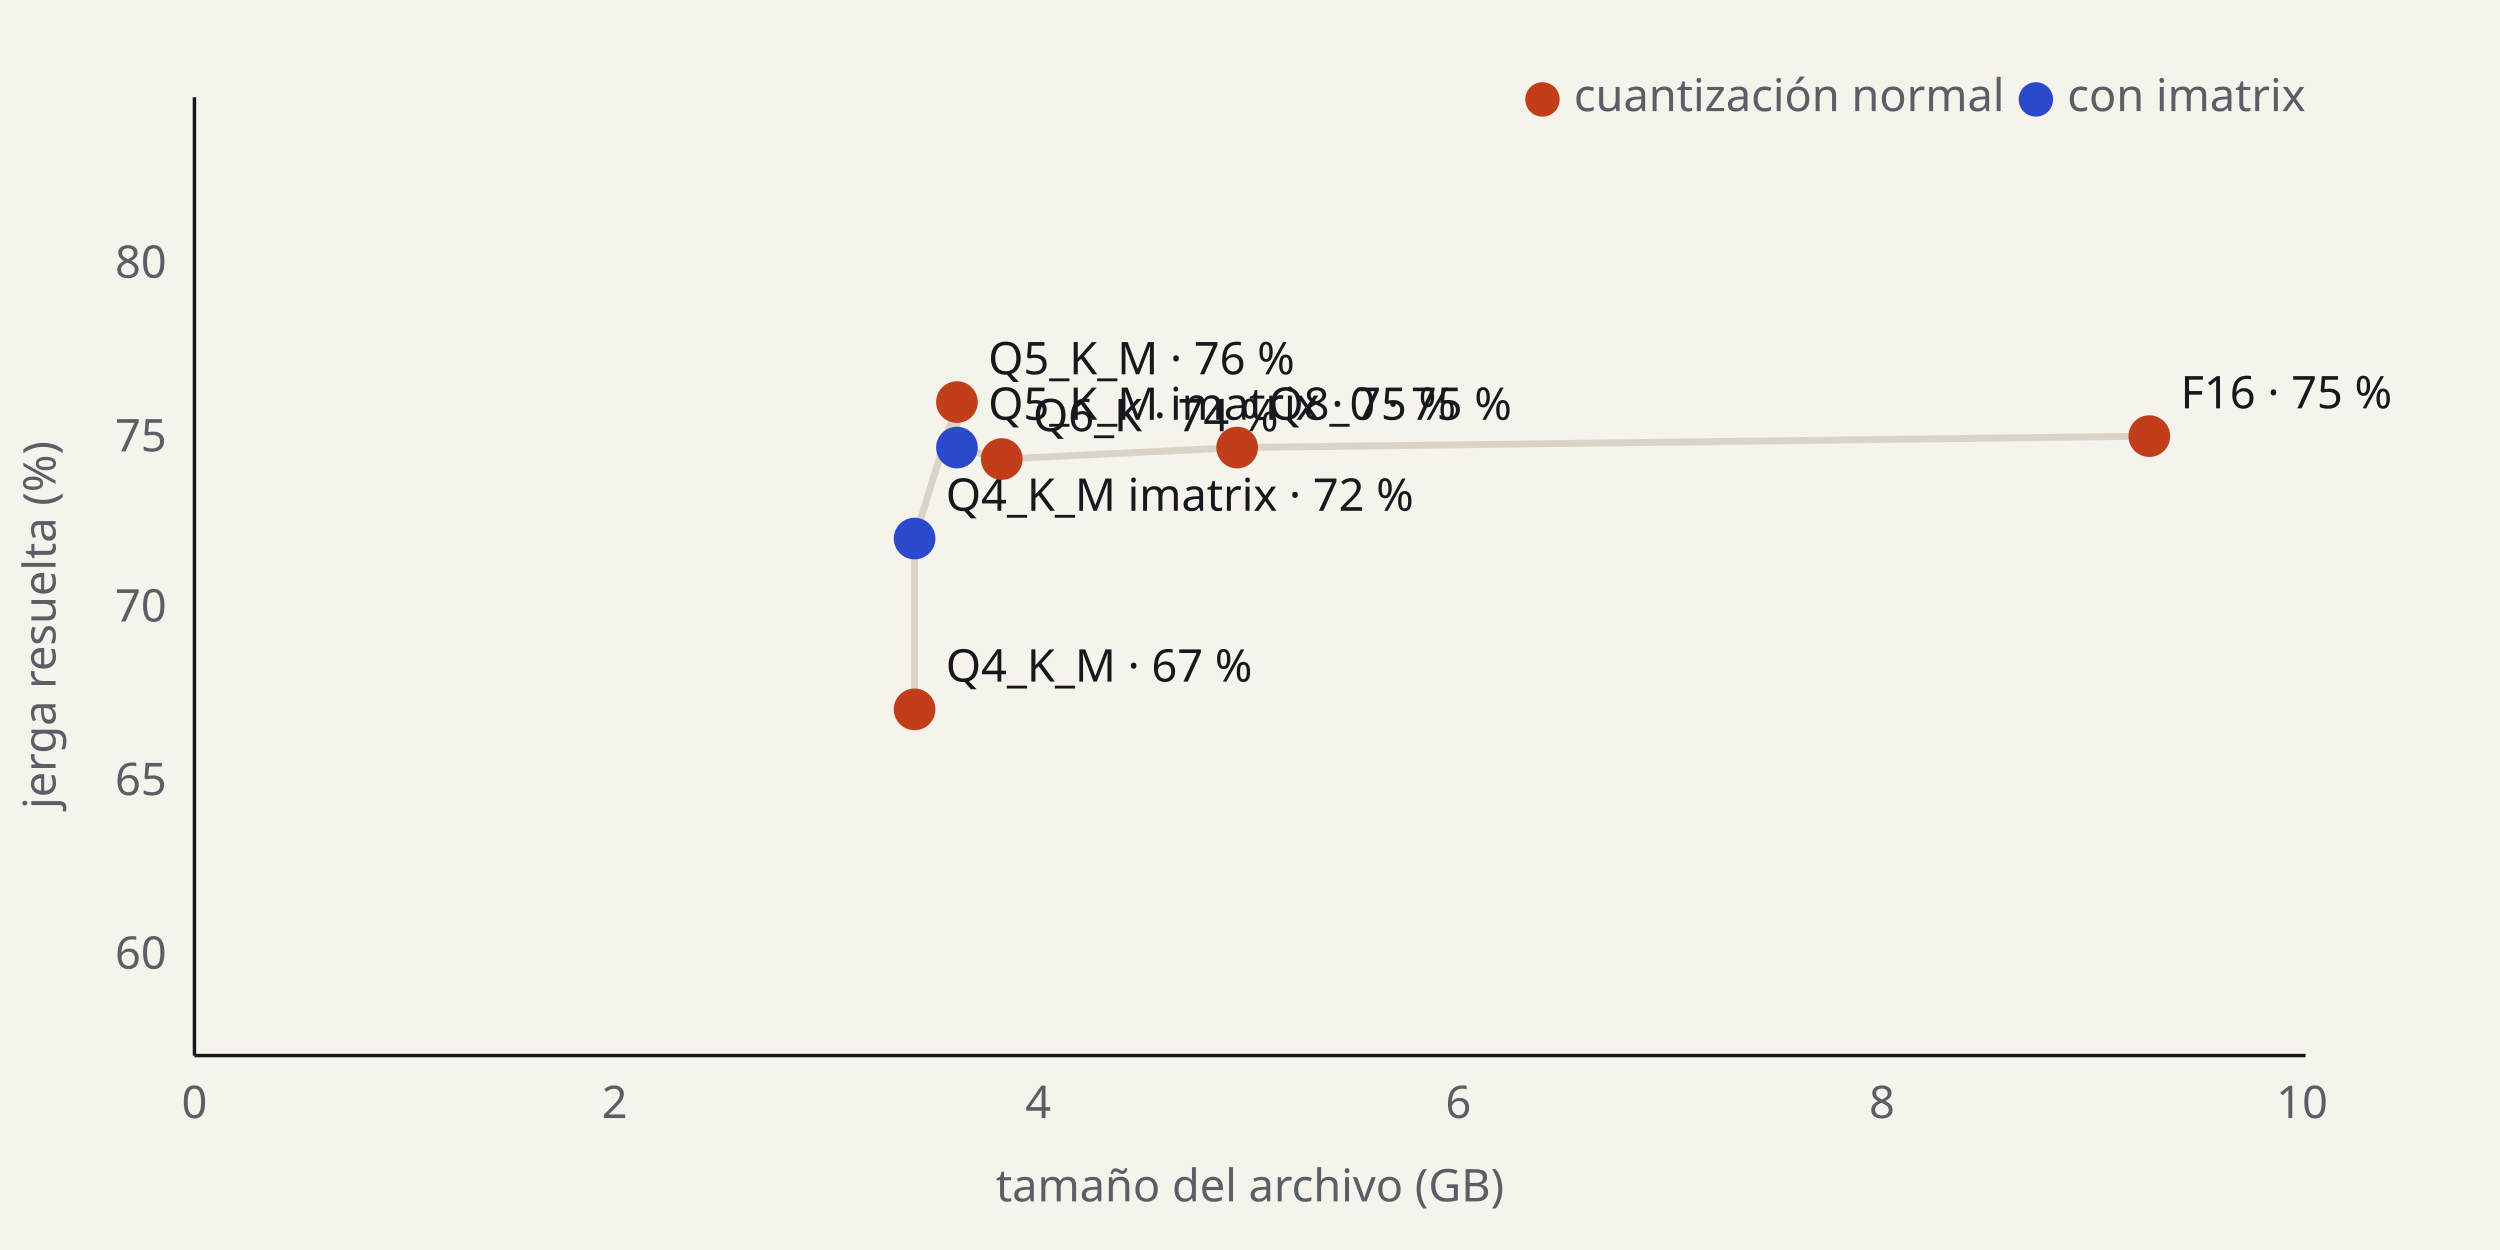
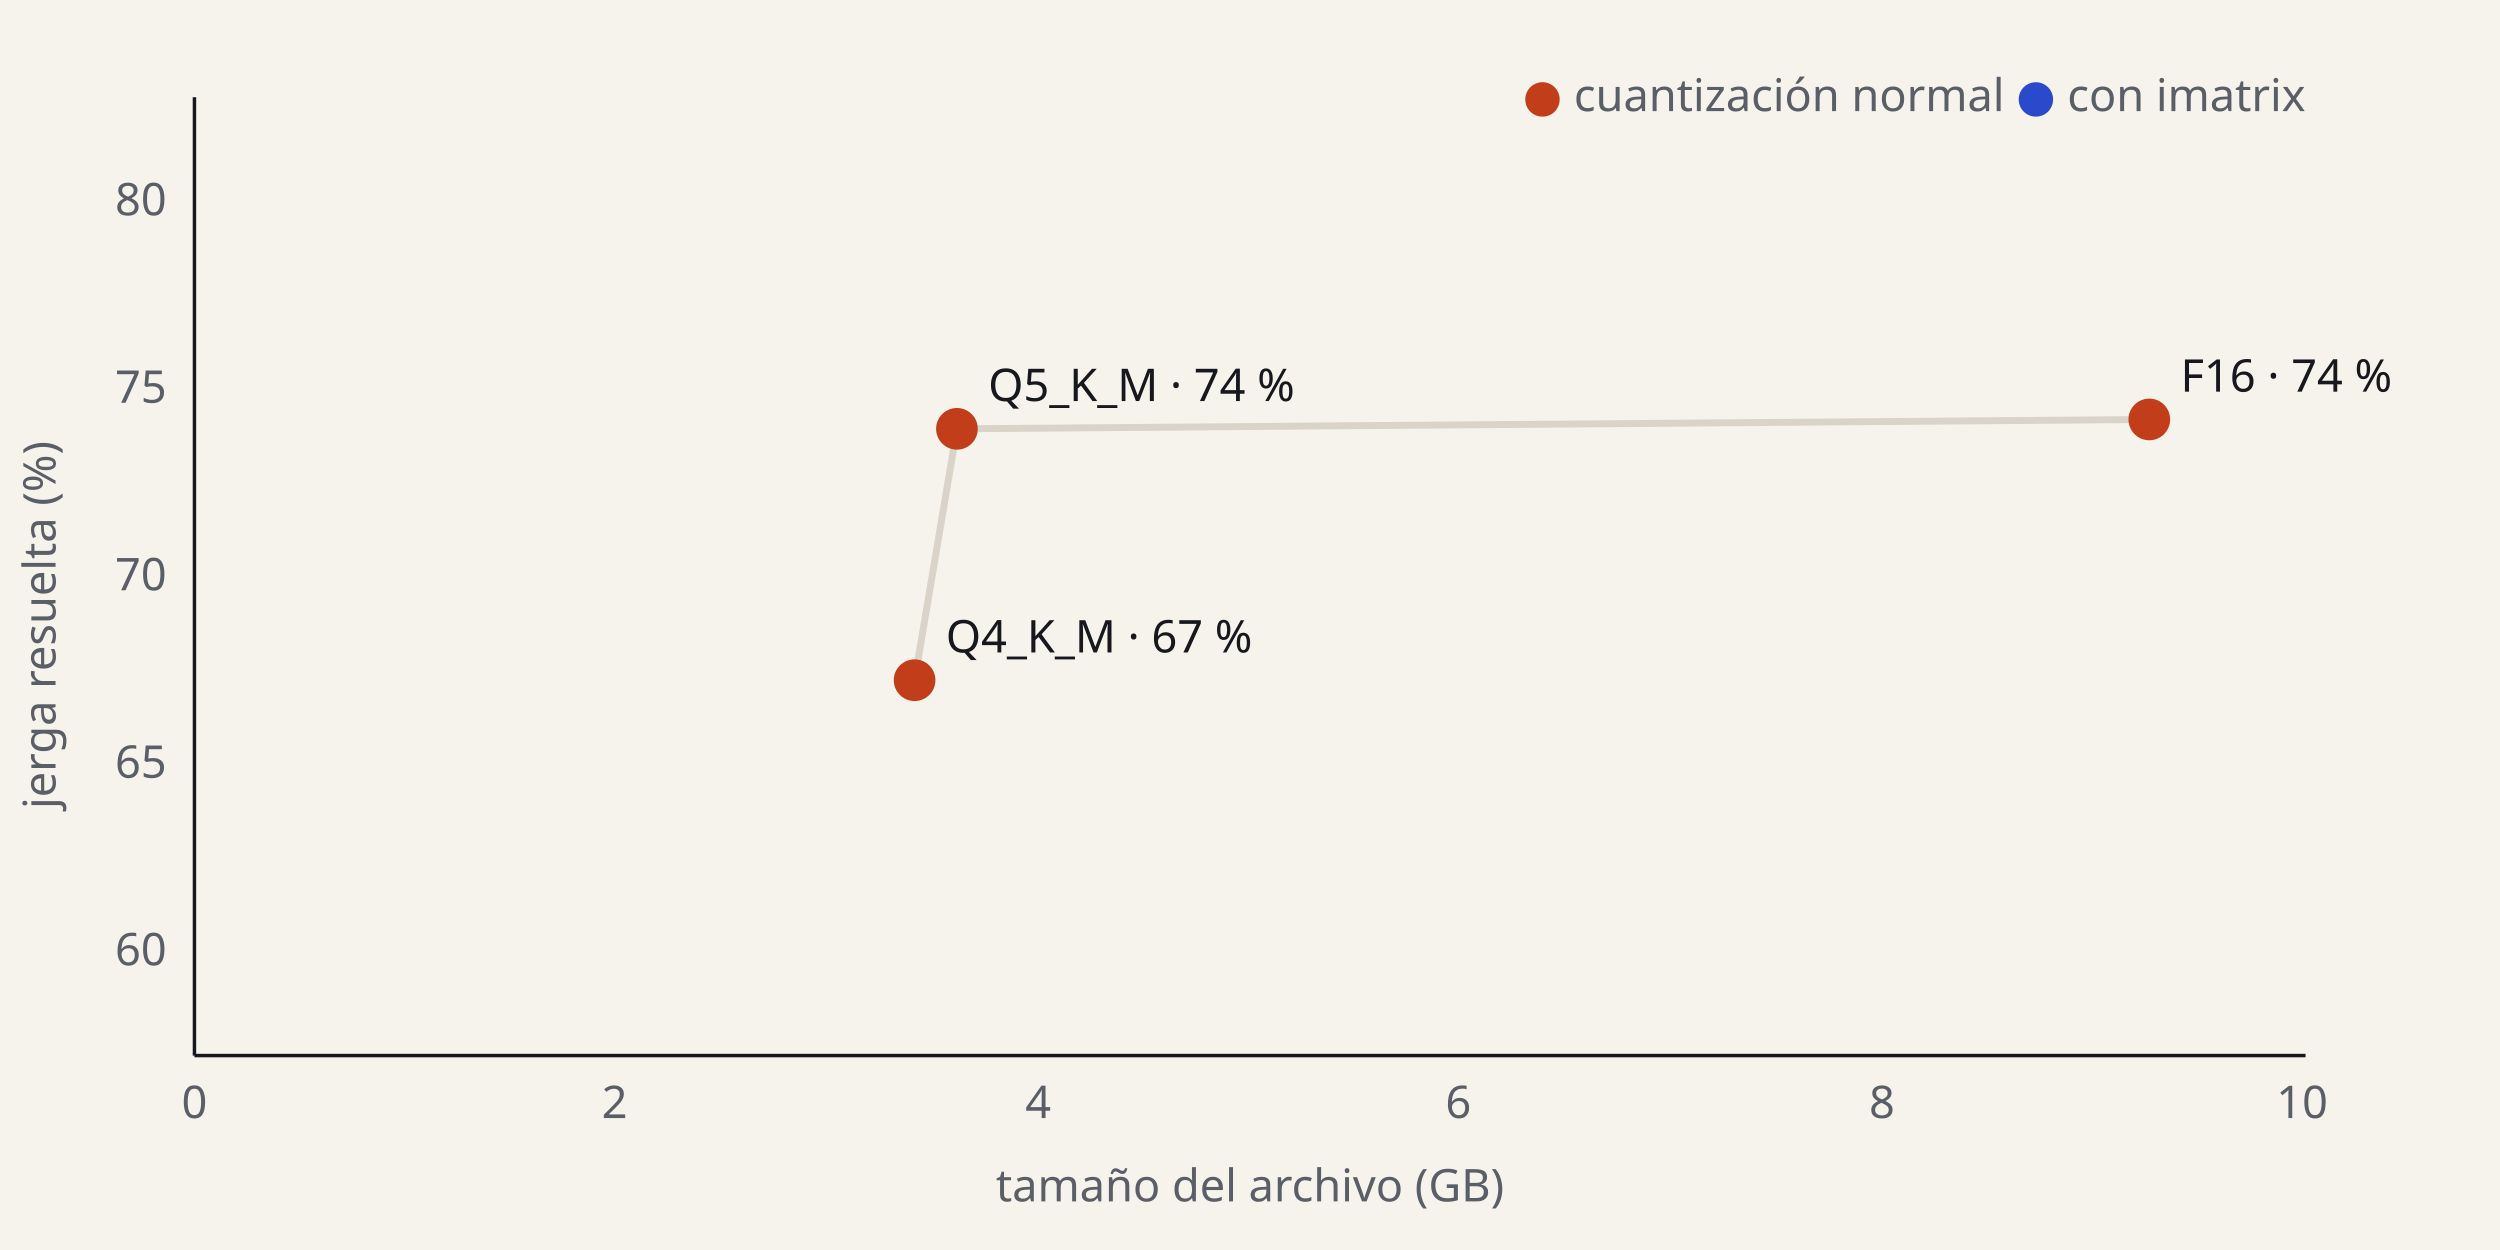
<svg xmlns="http://www.w3.org/2000/svg" viewBox="0 0 720 360" font-family="Figtree, sans-serif" font-size="13">
  <rect width="720" height="360" fill="#F6F3EC" />
  <line x1="56" y1="304" x2="664" y2="304" stroke="#16181D" />
  <line x1="56" y1="28.0" x2="56" y2="304" stroke="#16181D" />
  <text x="360.0" y="346" text-anchor="middle" fill="#5A5E66">tamaño del archivo (GB)</text>
  <text x="16" y="180.0" text-anchor="middle" fill="#5A5E66" transform="rotate(-90 16 180.0)">jerga resuelta (%)</text>
  <text x="56" y="322" text-anchor="middle" fill="#5A5E66">0</text>
  <text x="177" y="322" text-anchor="middle" fill="#5A5E66">2</text>
  <text x="299" y="322" text-anchor="middle" fill="#5A5E66">4</text>
  <text x="420" y="322" text-anchor="middle" fill="#5A5E66">6</text>
  <text x="542" y="322" text-anchor="middle" fill="#5A5E66">8</text>
  <text x="663" y="322" text-anchor="middle" fill="#5A5E66">10</text>
-   <text x="48" y="279" text-anchor="end" fill="#5A5E66">60</text>
-   <text x="48" y="229" text-anchor="end" fill="#5A5E66">65</text>
-   <text x="48" y="179" text-anchor="end" fill="#5A5E66">70</text>
-   <text x="48" y="130" text-anchor="end" fill="#5A5E66">75</text>
-   <text x="48" y="80" text-anchor="end" fill="#5A5E66">80</text>
-   <polyline points="263.4,204.3 263.4,155.1 275.6,115.8 275.6,128.9 288.5,132.2 356.3,128.9 619.0,125.6" fill="none" stroke="#D9D4C7" stroke-width="2" />
-   <circle cx="263.4" cy="204.3" r="6" fill="#C23D19" />
-   <text x="272.4" y="196.3" fill="#16181D">Q4_K_M · 67 %</text>
-   <circle cx="263.4" cy="155.1" r="6" fill="#2B4ACB" />
-   <text x="272.4" y="147.1" fill="#16181D">Q4_K_M imatrix · 72 %</text>
-   <circle cx="275.6" cy="115.8" r="6" fill="#C23D19" />
-   <text x="284.6" y="107.8" fill="#16181D">Q5_K_M · 76 %</text>
-   <circle cx="275.6" cy="128.9" r="6" fill="#2B4ACB" />
-   <text x="284.6" y="120.9" fill="#16181D">Q5_K_M imatrix · 75 %</text>
-   <circle cx="288.5" cy="132.2" r="6" fill="#C23D19" />
-   <text x="297.5" y="124.2" fill="#16181D">Q6_K · 74 %</text>
-   <circle cx="356.3" cy="128.9" r="6" fill="#C23D19" />
-   <text x="365.3" y="120.9" fill="#16181D">Q8_0 · 75 %</text>
-   <circle cx="619.0" cy="125.6" r="6" fill="#C23D19" />
-   <text x="628.0" y="117.6" fill="#16181D">F16 · 75 %</text>
+   <text x="48" y="278" text-anchor="end" fill="#5A5E66">60</text>
+   <text x="48" y="224" text-anchor="end" fill="#5A5E66">65</text>
+   <text x="48" y="170" text-anchor="end" fill="#5A5E66">70</text>
+   <text x="48" y="116" text-anchor="end" fill="#5A5E66">75</text>
+   <text x="48" y="62" text-anchor="end" fill="#5A5E66">80</text>
+   <polyline points="263.4,195.9 275.6,123.5 619.0,120.8" fill="none" stroke="#D9D4C7" stroke-width="2" />
+   <circle cx="263.4" cy="195.9" r="6" fill="#C23D19" />
+   <text x="272.4" y="187.9" fill="#16181D">Q4_K_M · 67 %</text>
+   <circle cx="275.6" cy="123.5" r="6" fill="#C23D19" />
+   <text x="284.6" y="115.5" fill="#16181D">Q5_K_M · 74 %</text>
+   <circle cx="619.0" cy="120.8" r="6" fill="#C23D19" />
+   <text x="628.0" y="112.8" fill="#16181D">F16 · 74 %</text>
  <text x="664" y="32.0" text-anchor="end" fill="#5A5E66">
    <tspan fill="#C23D19">●</tspan> cuantización normal  <tspan fill="#2B4ACB">●</tspan> con imatrix</text>
</svg>
